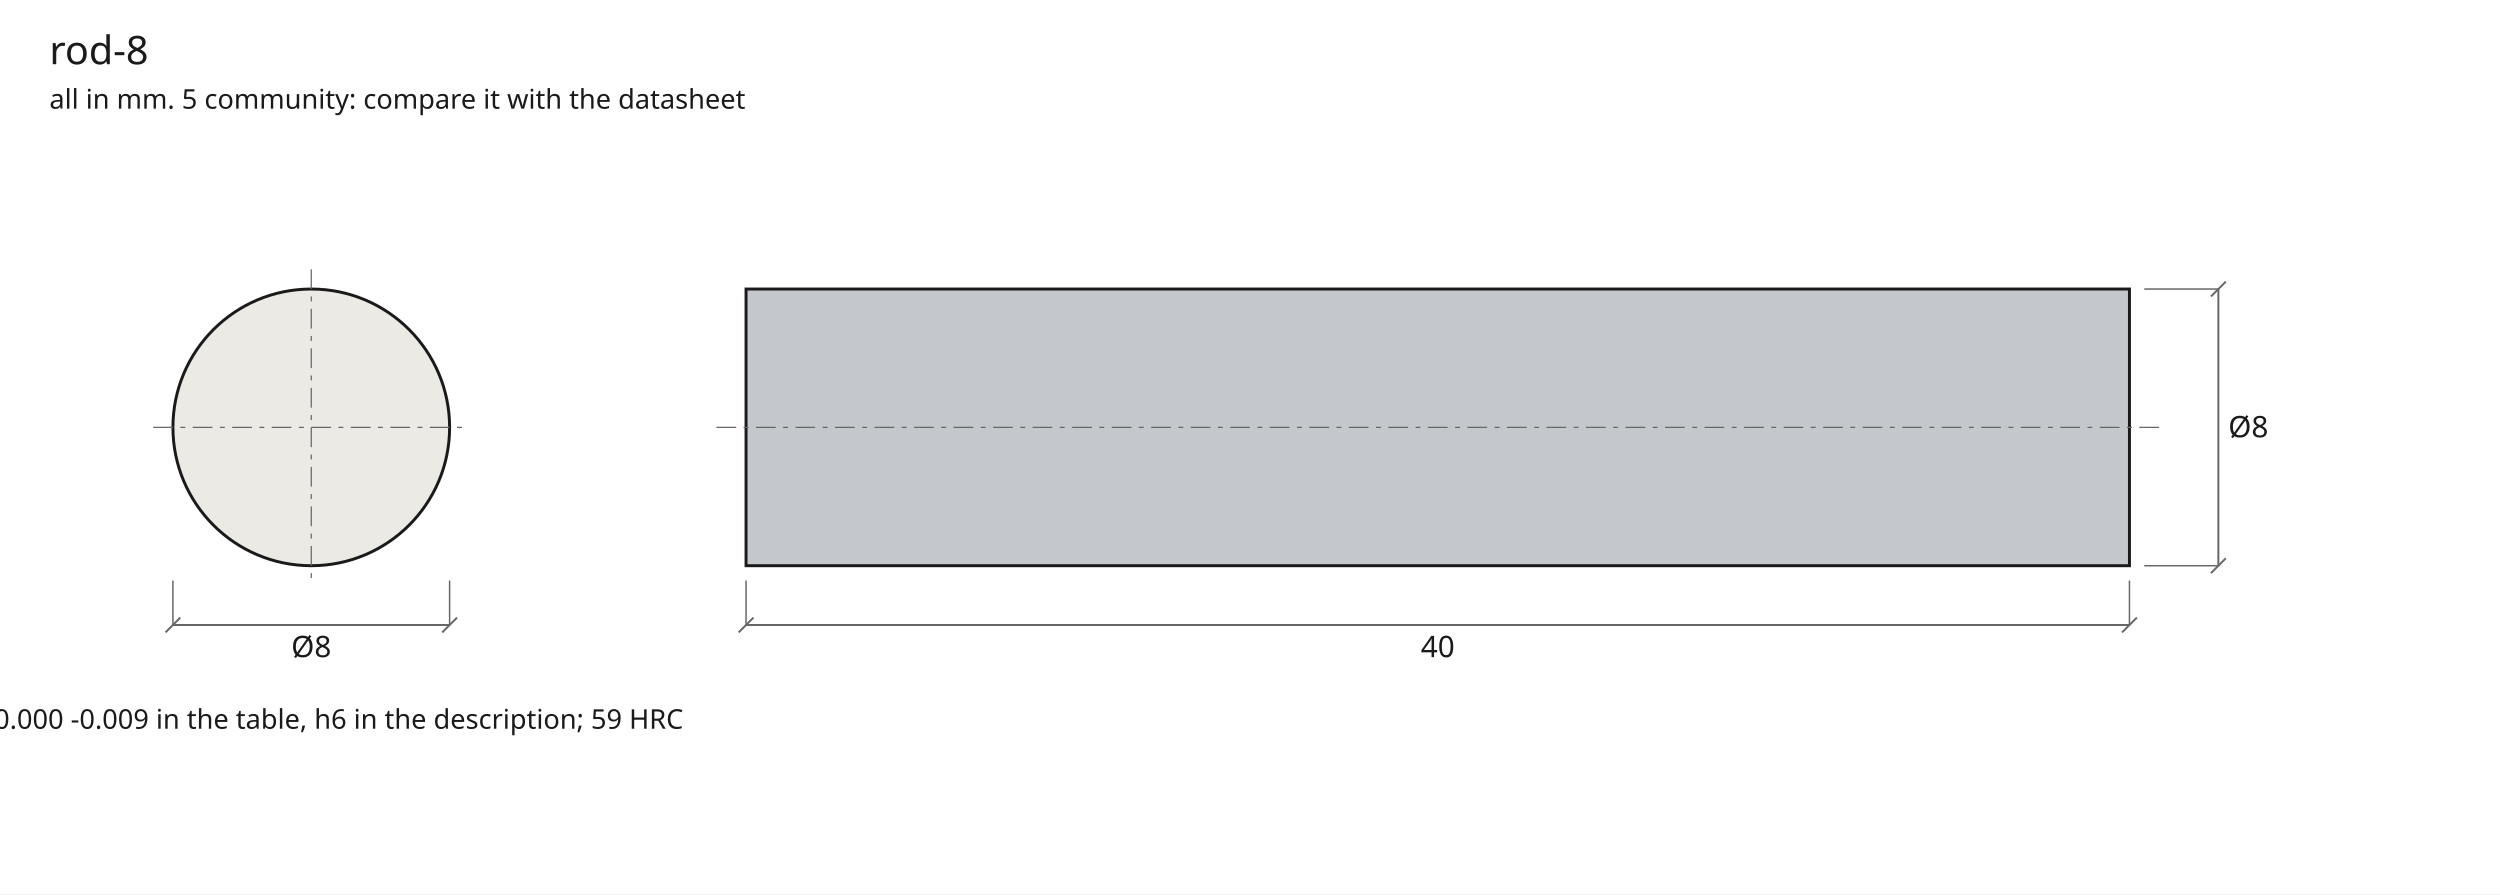
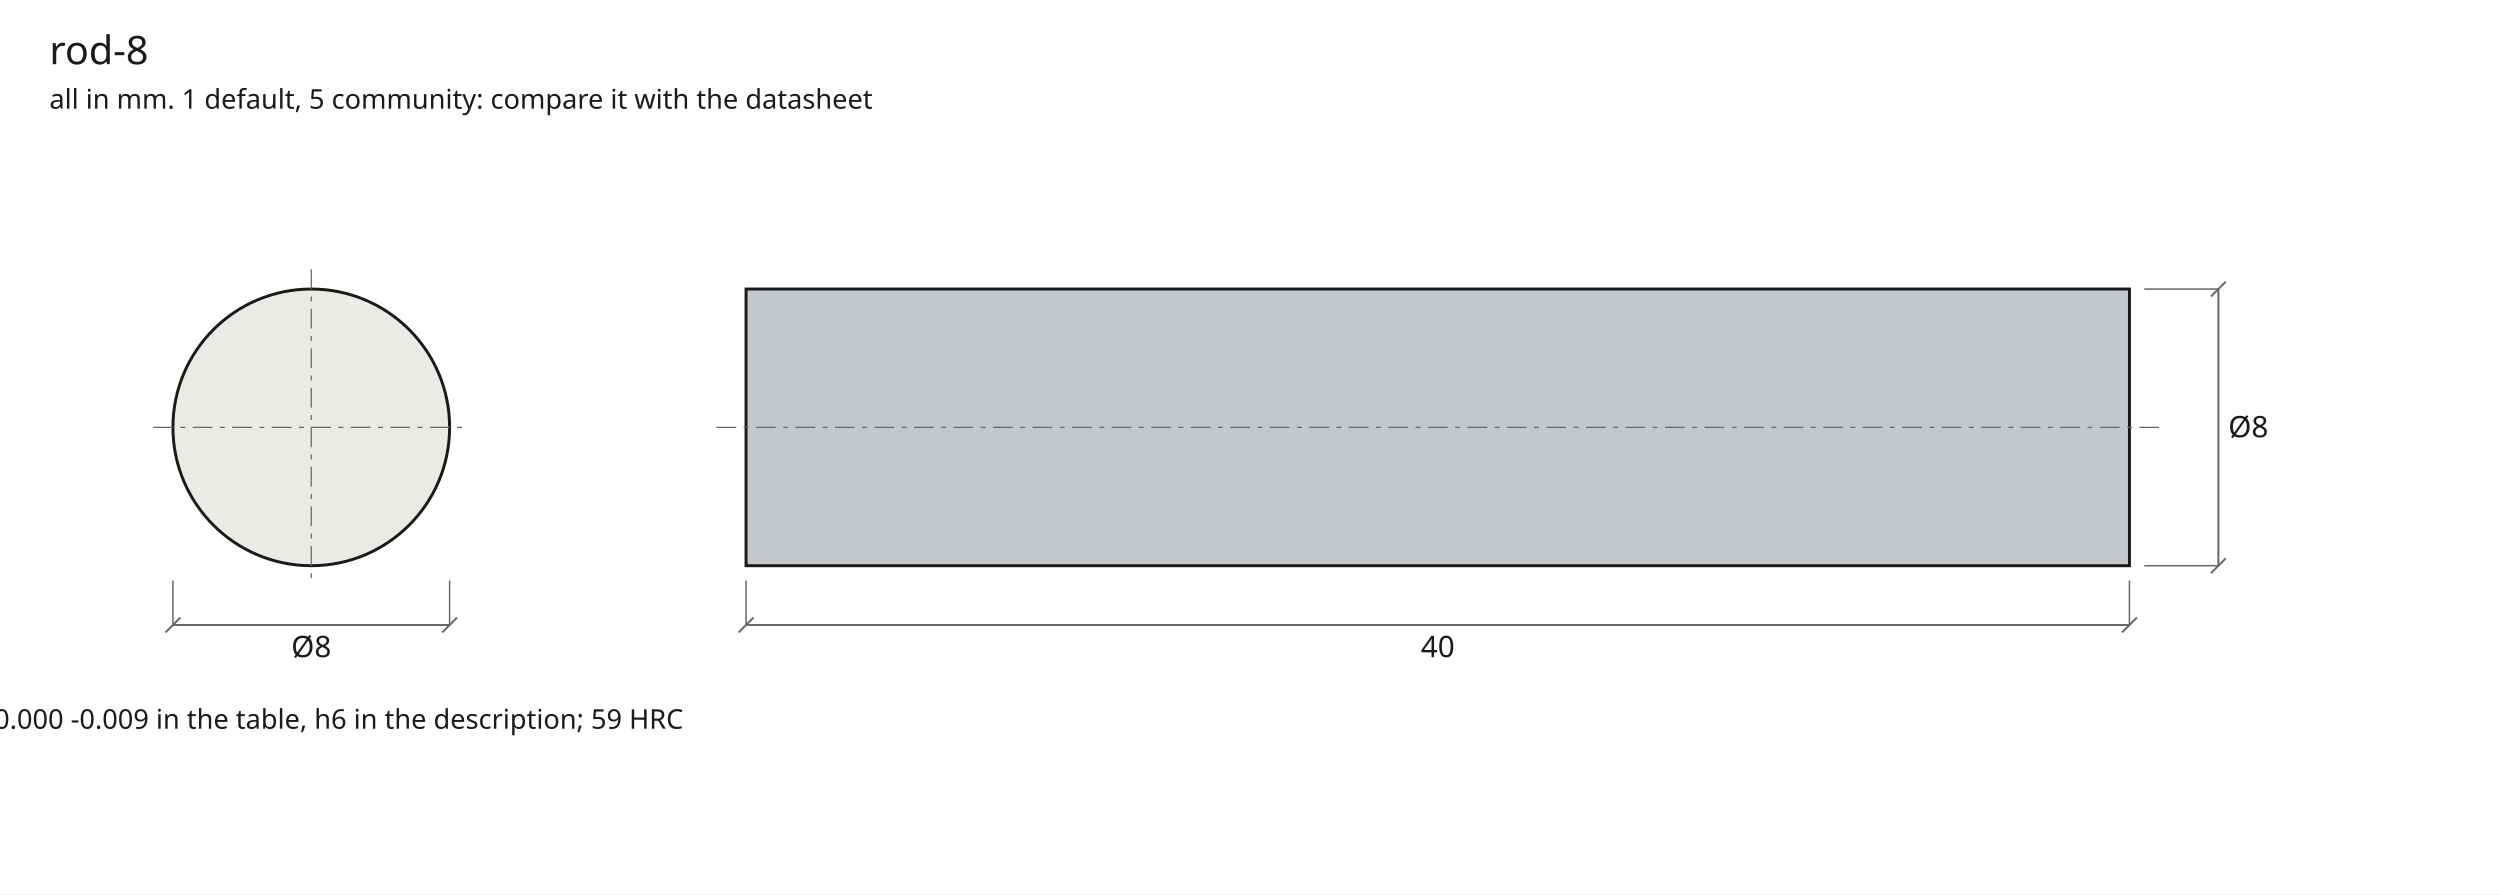
<svg xmlns="http://www.w3.org/2000/svg" viewBox="0 0 1012 362" width="1012" height="362">
  <rect width="100%" height="100%" fill="#fff" />
  <circle cx="126" cy="173" r="56" fill="#eceae4" stroke="#1a1a1a" stroke-width="1.2" />
  <line x1="62" y1="173" x2="190" y2="173" stroke="#666" stroke-width="0.5" stroke-dasharray="8 3 2 3" />
  <line x1="126" y1="109" x2="126" y2="237" stroke="#666" stroke-width="0.5" stroke-dasharray="8 3 2 3" />
  <line x1="70" y1="235" x2="70" y2="253" stroke="#666" stroke-width="0.6" />
  <line x1="182" y1="235" x2="182" y2="253" stroke="#666" stroke-width="0.6" />
  <line x1="70" y1="253" x2="182" y2="253" stroke="#666" stroke-width="0.8" />
  <line x1="67" y1="256" x2="73" y2="250" stroke="#666" stroke-width="0.8" />
  <line x1="179" y1="256" x2="185" y2="250" stroke="#666" stroke-width="0.8" />
  <text x="126" y="266" text-anchor="middle" font-size="12" font-family="system-ui, sans-serif" fill="#1a1a1a">Ø8</text>
  <rect x="302" y="117" width="560" height="112" fill="#c4c8cc" stroke="#1a1a1a" stroke-width="1.2" />
  <line x1="290" y1="173" x2="874" y2="173" stroke="#666" stroke-width="0.5" stroke-dasharray="8 3 2 3" />
  <line x1="302" y1="235" x2="302" y2="253" stroke="#666" stroke-width="0.6" />
  <line x1="862" y1="235" x2="862" y2="253" stroke="#666" stroke-width="0.6" />
  <line x1="302" y1="253" x2="862" y2="253" stroke="#666" stroke-width="0.8" />
  <line x1="299" y1="256" x2="305" y2="250" stroke="#666" stroke-width="0.8" />
  <line x1="859" y1="256" x2="865" y2="250" stroke="#666" stroke-width="0.8" />
  <text x="582" y="266" text-anchor="middle" font-size="12" font-family="system-ui, sans-serif" fill="#1a1a1a">40</text>
  <line x1="868" y1="117" x2="898" y2="117" stroke="#666" stroke-width="0.6" />
  <line x1="868" y1="229" x2="898" y2="229" stroke="#666" stroke-width="0.6" />
  <line x1="898" y1="117" x2="898" y2="229" stroke="#666" stroke-width="0.8" />
  <line x1="895" y1="120" x2="901" y2="114" stroke="#666" stroke-width="0.8" />
  <line x1="895" y1="232" x2="901" y2="226" stroke="#666" stroke-width="0.8" />
  <text x="902" y="177" text-anchor="start" font-size="12" font-family="system-ui, sans-serif" fill="#1a1a1a">Ø8</text>
  <text x="126" y="295" text-anchor="middle" font-size="11" font-family="system-ui, sans-serif" fill="#1a1a1a">h7 +0.000 -0.009 in the table, h6 in the description; 59 HRC</text>
  <text x="20" y="26" text-anchor="start" font-size="16" font-family="system-ui, sans-serif" fill="#1a1a1a">rod-8</text>
-   <text x="20" y="44" text-anchor="start" font-size="11" font-family="system-ui, sans-serif" fill="#1a1a1a">all in mm. 5 community: compare it with the datasheet</text>
+   <text x="20" y="44" text-anchor="start" font-size="11" font-family="system-ui, sans-serif" fill="#1a1a1a">all in mm. 1 default, 5 community: compare it with the datasheet</text>
</svg>
